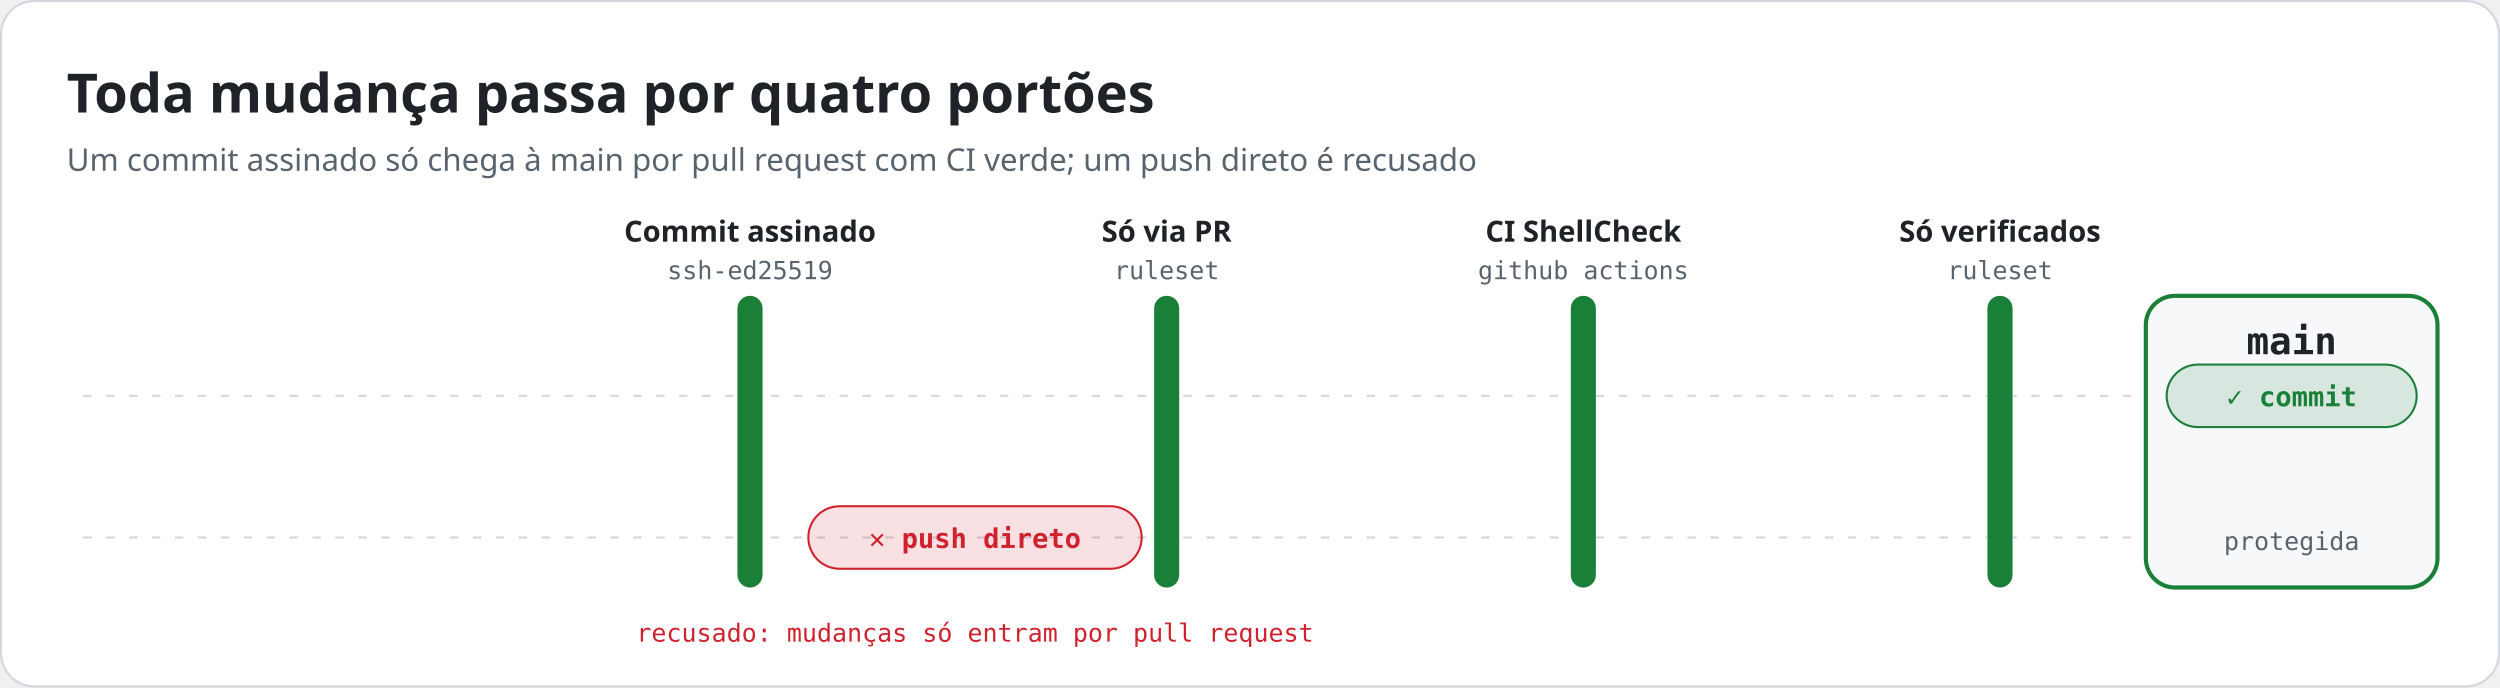
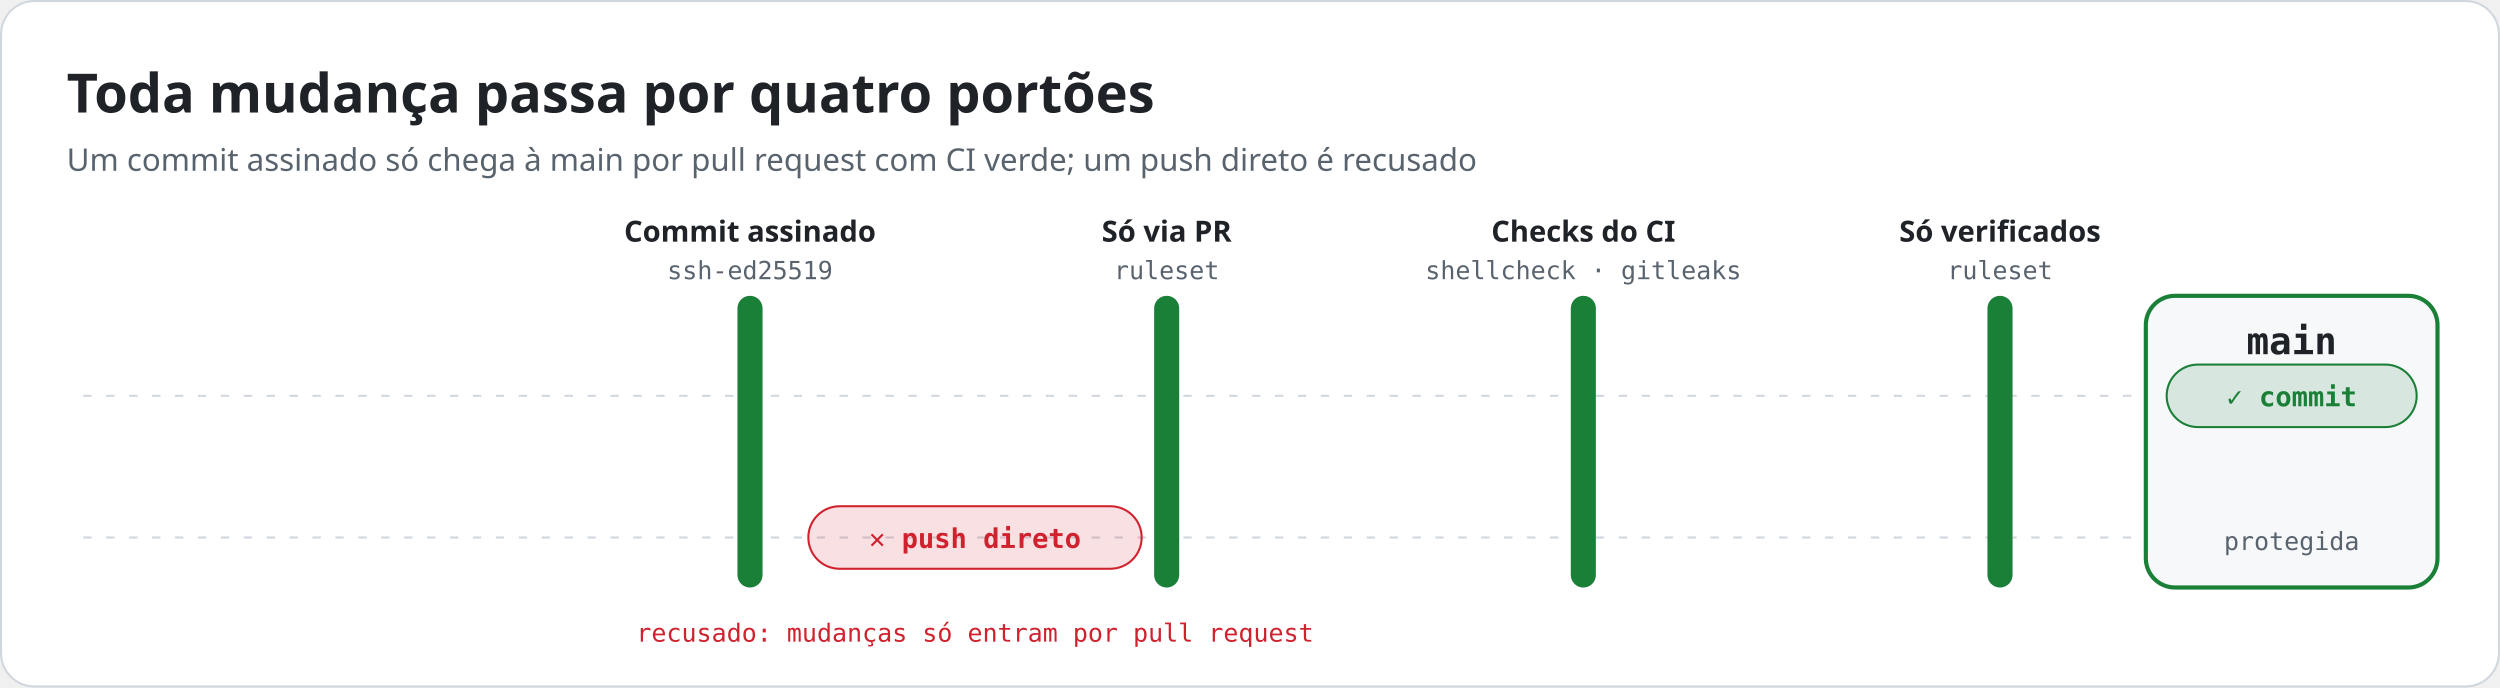
<svg xmlns="http://www.w3.org/2000/svg" width="1200" height="330" viewBox="0 0 1200 330" role="img" aria-labelledby="title desc">
  <style>text { font-family: -apple-system, BlinkMacSystemFont, 'Segoe UI', 'Noto Sans', Helvetica, Arial, sans-serif; } .title { font-size: 26px; font-weight: 800; fill: #1f2328; } .sub { font-size: 15px; fill: #59636e; } .mono { font-family: ui-monospace, SFMono-Regular, 'Cascadia Code', Consolas, 'DejaVu Sans Mono', 'Liberation Mono', monospace; }  .gtitle { font-size: 14px; font-weight: 700; fill: #1f2328; } .gdetail { font-family: ui-monospace, SFMono-Regular, 'Cascadia Code', Consolas, 'DejaVu Sans Mono', 'Liberation Mono', monospace; font-size: 12px; fill: #59636e; } .packet { font-family: ui-monospace, SFMono-Regular, 'Cascadia Code', Consolas, 'DejaVu Sans Mono', 'Liberation Mono', monospace; font-size: 13px; font-weight: 700; } .ok { transform: translateX(1000.0px); animation: ok 9.0s cubic-bezier(.45,0,.55,1) infinite; } @keyframes ok { 0% { transform: translateX(0); opacity: 1; } 50% { transform: translateX(1000.0px); } 94% { opacity: 1; } 100% { transform: translateX(1000.0px); opacity: 0; } } .bad { transform: translateX(348.0px); animation: bad 9.0s ease-in-out infinite; } @keyframes bad { 0%, 52% { transform: translateX(0); opacity: 0; } 54% { opacity: 1; } 74% { transform: translateX(348.0px); } 75.5% { transform: translateX(338.0px); } 77% { transform: translateX(348.0px); } 78.5% { transform: translateX(342.0px); } 80%, 94% { transform: translateX(348.0px); opacity: 1; } 100% { transform: translateX(348.0px); opacity: 0; } } .flash { opacity: 0; animation: flash 9.0s linear infinite; } @keyframes flash { 0%, 73% { opacity: 0; } 75% { opacity: 1; } 78% { opacity: 0.3; } 81% { opacity: 1; } 86%, 100% { opacity: 0; } } .blocked { animation: blocked 9.0s linear infinite; } @keyframes blocked { 0%, 80.00% { opacity: 0; } 82.00%, 94% { opacity: 1; } 100% { opacity: 0; } } .target { animation: target 9.0s linear infinite; } @keyframes target { 0%, 48.00% { opacity: 0; } 50.00%, 94% { opacity: 1; } 100% { opacity: 0; } } .g0 { animation: g0 9.0s linear infinite; } @keyframes g0 { 0%, 13.00% { opacity: 0; } 15.00%, 94% { opacity: 1; } 100% { opacity: 0; } } .g1 { animation: g1 9.0s linear infinite; } @keyframes g1 { 0%, 23.00% { opacity: 0; } 25.00%, 94% { opacity: 1; } 100% { opacity: 0; } } .g2 { animation: g2 9.0s linear infinite; } @keyframes g2 { 0%, 33.00% { opacity: 0; } 35.00%, 94% { opacity: 1; } 100% { opacity: 0; } } .g3 { animation: g3 9.0s linear infinite; } @keyframes g3 { 0%, 43.00% { opacity: 0; } 45.00%, 94% { opacity: 1; } 100% { opacity: 0; } } @media (prefers-reduced-motion: reduce) { * { animation: none !important; } }</style>
  <rect x="0.5" y="0.5" width="1199" height="329" rx="16" fill="#ffffff" stroke="#d0d7de" />
  <text x="32" y="54" class="title">Toda mudança passa por quatro portões</text>
  <text x="32" y="82" class="sub">Um commit assinado só chega à main por pull request com CI verde; um push direto é recusado</text>
  <path d="M40 190 H1030" stroke="#d0d7de" stroke-dasharray="4 7" />
  <path d="M40 258 H1030" stroke="#d0d7de" stroke-dasharray="4 7" />
  <text x="360" y="116" text-anchor="middle" class="gtitle">Commit assinado</text>
  <text x="360" y="134" text-anchor="middle" class="gdetail">ssh-ed25519</text>
  <rect x="354" y="142" width="12" height="140" rx="6" fill="#d0d7de" />
  <rect class="g0" x="354" y="142" width="12" height="140" rx="6" fill="#1a7f37" />
  <text x="560" y="116" text-anchor="middle" class="gtitle">Só via PR</text>
  <text x="560" y="134" text-anchor="middle" class="gdetail">ruleset</text>
  <rect x="554" y="142" width="12" height="140" rx="6" fill="#d0d7de" />
  <rect class="g1" x="554" y="142" width="12" height="140" rx="6" fill="#1a7f37" />
  <rect class="flash" x="554" y="142" width="12" height="140" rx="6" fill="#cf222e" />
-   <text x="760" y="116" text-anchor="middle" class="gtitle">CI ShellCheck</text>
-   <text x="760" y="134" text-anchor="middle" class="gdetail">github actions</text>
+   <text x="760" y="116" text-anchor="middle" class="gtitle">Checks do CI</text>
+   <text x="760" y="134" text-anchor="middle" class="gdetail">shellcheck · gitleaks</text>
  <rect x="754" y="142" width="12" height="140" rx="6" fill="#d0d7de" />
  <rect class="g2" x="754" y="142" width="12" height="140" rx="6" fill="#1a7f37" />
  <text x="960" y="116" text-anchor="middle" class="gtitle">Só verificados</text>
  <text x="960" y="134" text-anchor="middle" class="gdetail">ruleset</text>
  <rect x="954" y="142" width="12" height="140" rx="6" fill="#d0d7de" />
  <rect class="g3" x="954" y="142" width="12" height="140" rx="6" fill="#1a7f37" />
  <rect x="1030" y="142" width="140" height="140" rx="14" fill="#f6f8fa" stroke="#d0d7de" />
  <rect class="target" x="1030" y="142" width="140" height="140" rx="14" fill="none" stroke="#1a7f37" stroke-width="2" />
  <text x="1100.0" y="170" text-anchor="middle" class="mono" font-size="18" font-weight="700" fill="#1f2328">main</text>
  <text x="1100.0" y="264" text-anchor="middle" class="gdetail">protegida</text>
  <g class="ok">
    <rect x="40" y="175" width="120" height="30" rx="15" fill="#1a7f37" fill-opacity="0.14" stroke="#1a7f37" />
    <text x="100.0" y="195" text-anchor="middle" class="packet" fill="#1a7f37">✓ commit</text>
  </g>
  <g class="bad">
    <rect x="40" y="243" width="160" height="30" rx="15" fill="#cf222e" fill-opacity="0.14" stroke="#cf222e" />
    <text x="120.0" y="263" text-anchor="middle" class="packet" fill="#cf222e">✕ push direto</text>
  </g>
  <text class="blocked mono" x="468.0" y="308" text-anchor="middle" font-size="12" fill="#cf222e">recusado: mudanças só entram por pull request</text>
</svg>
